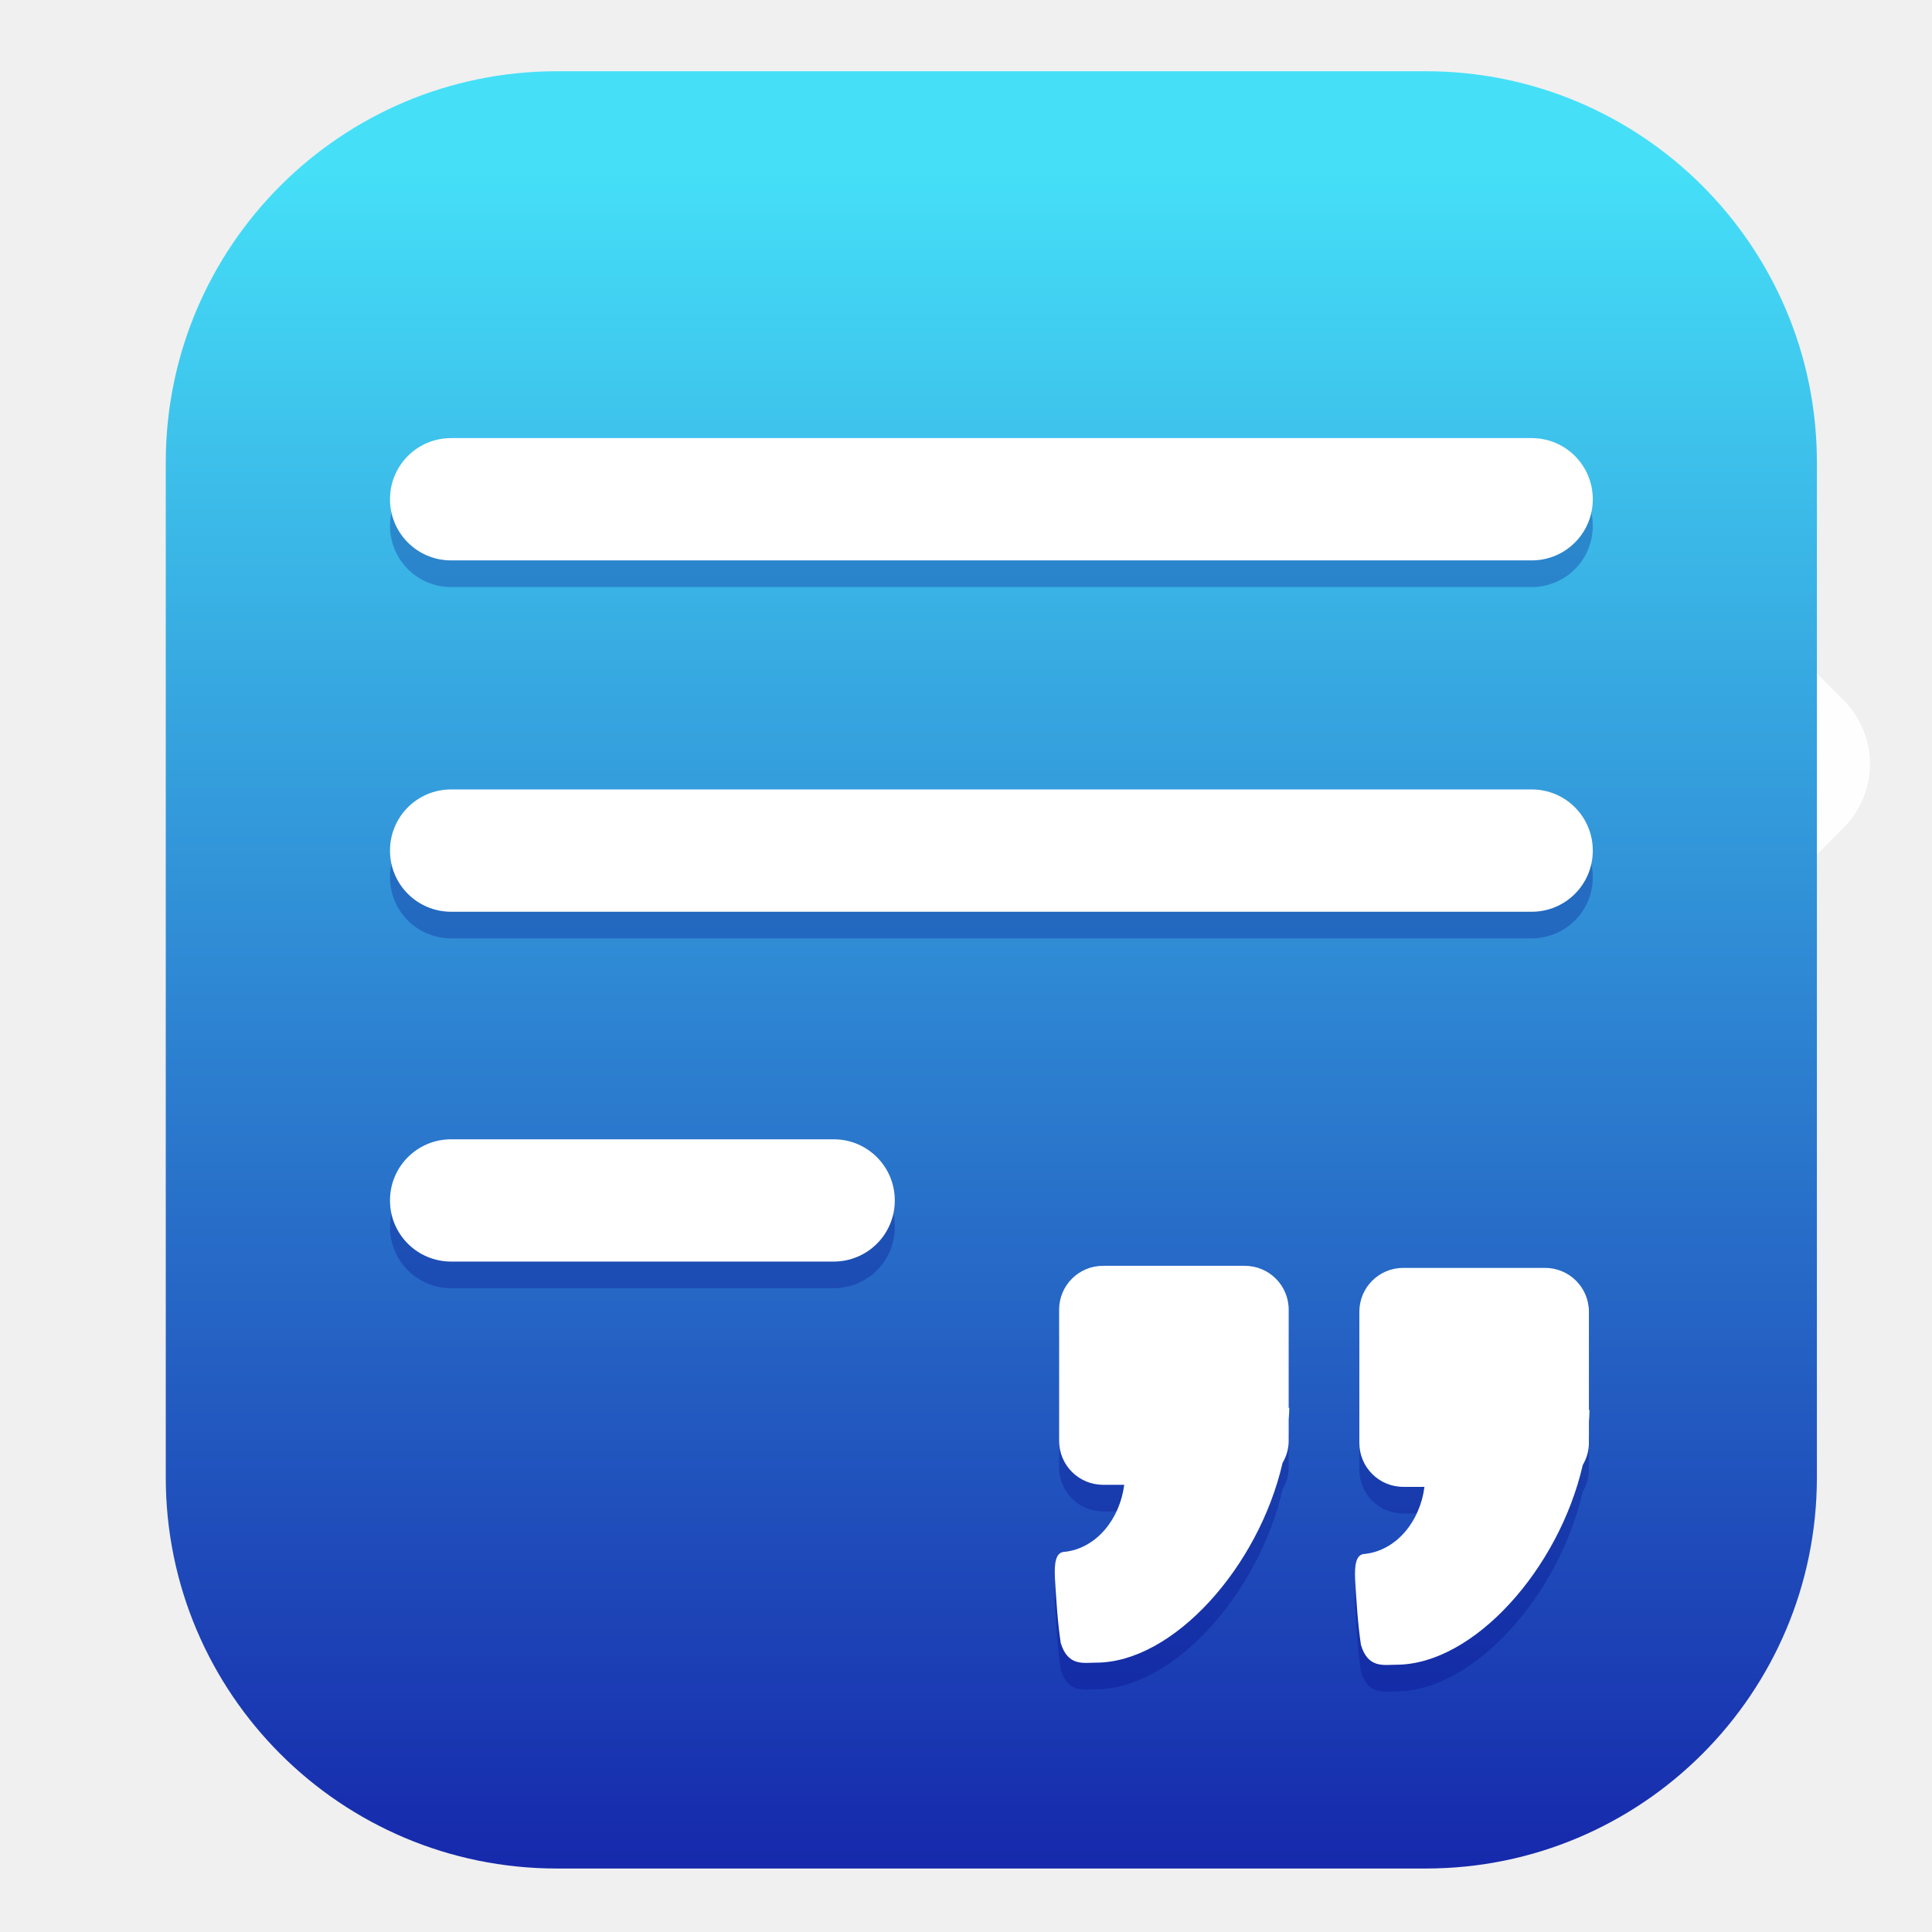
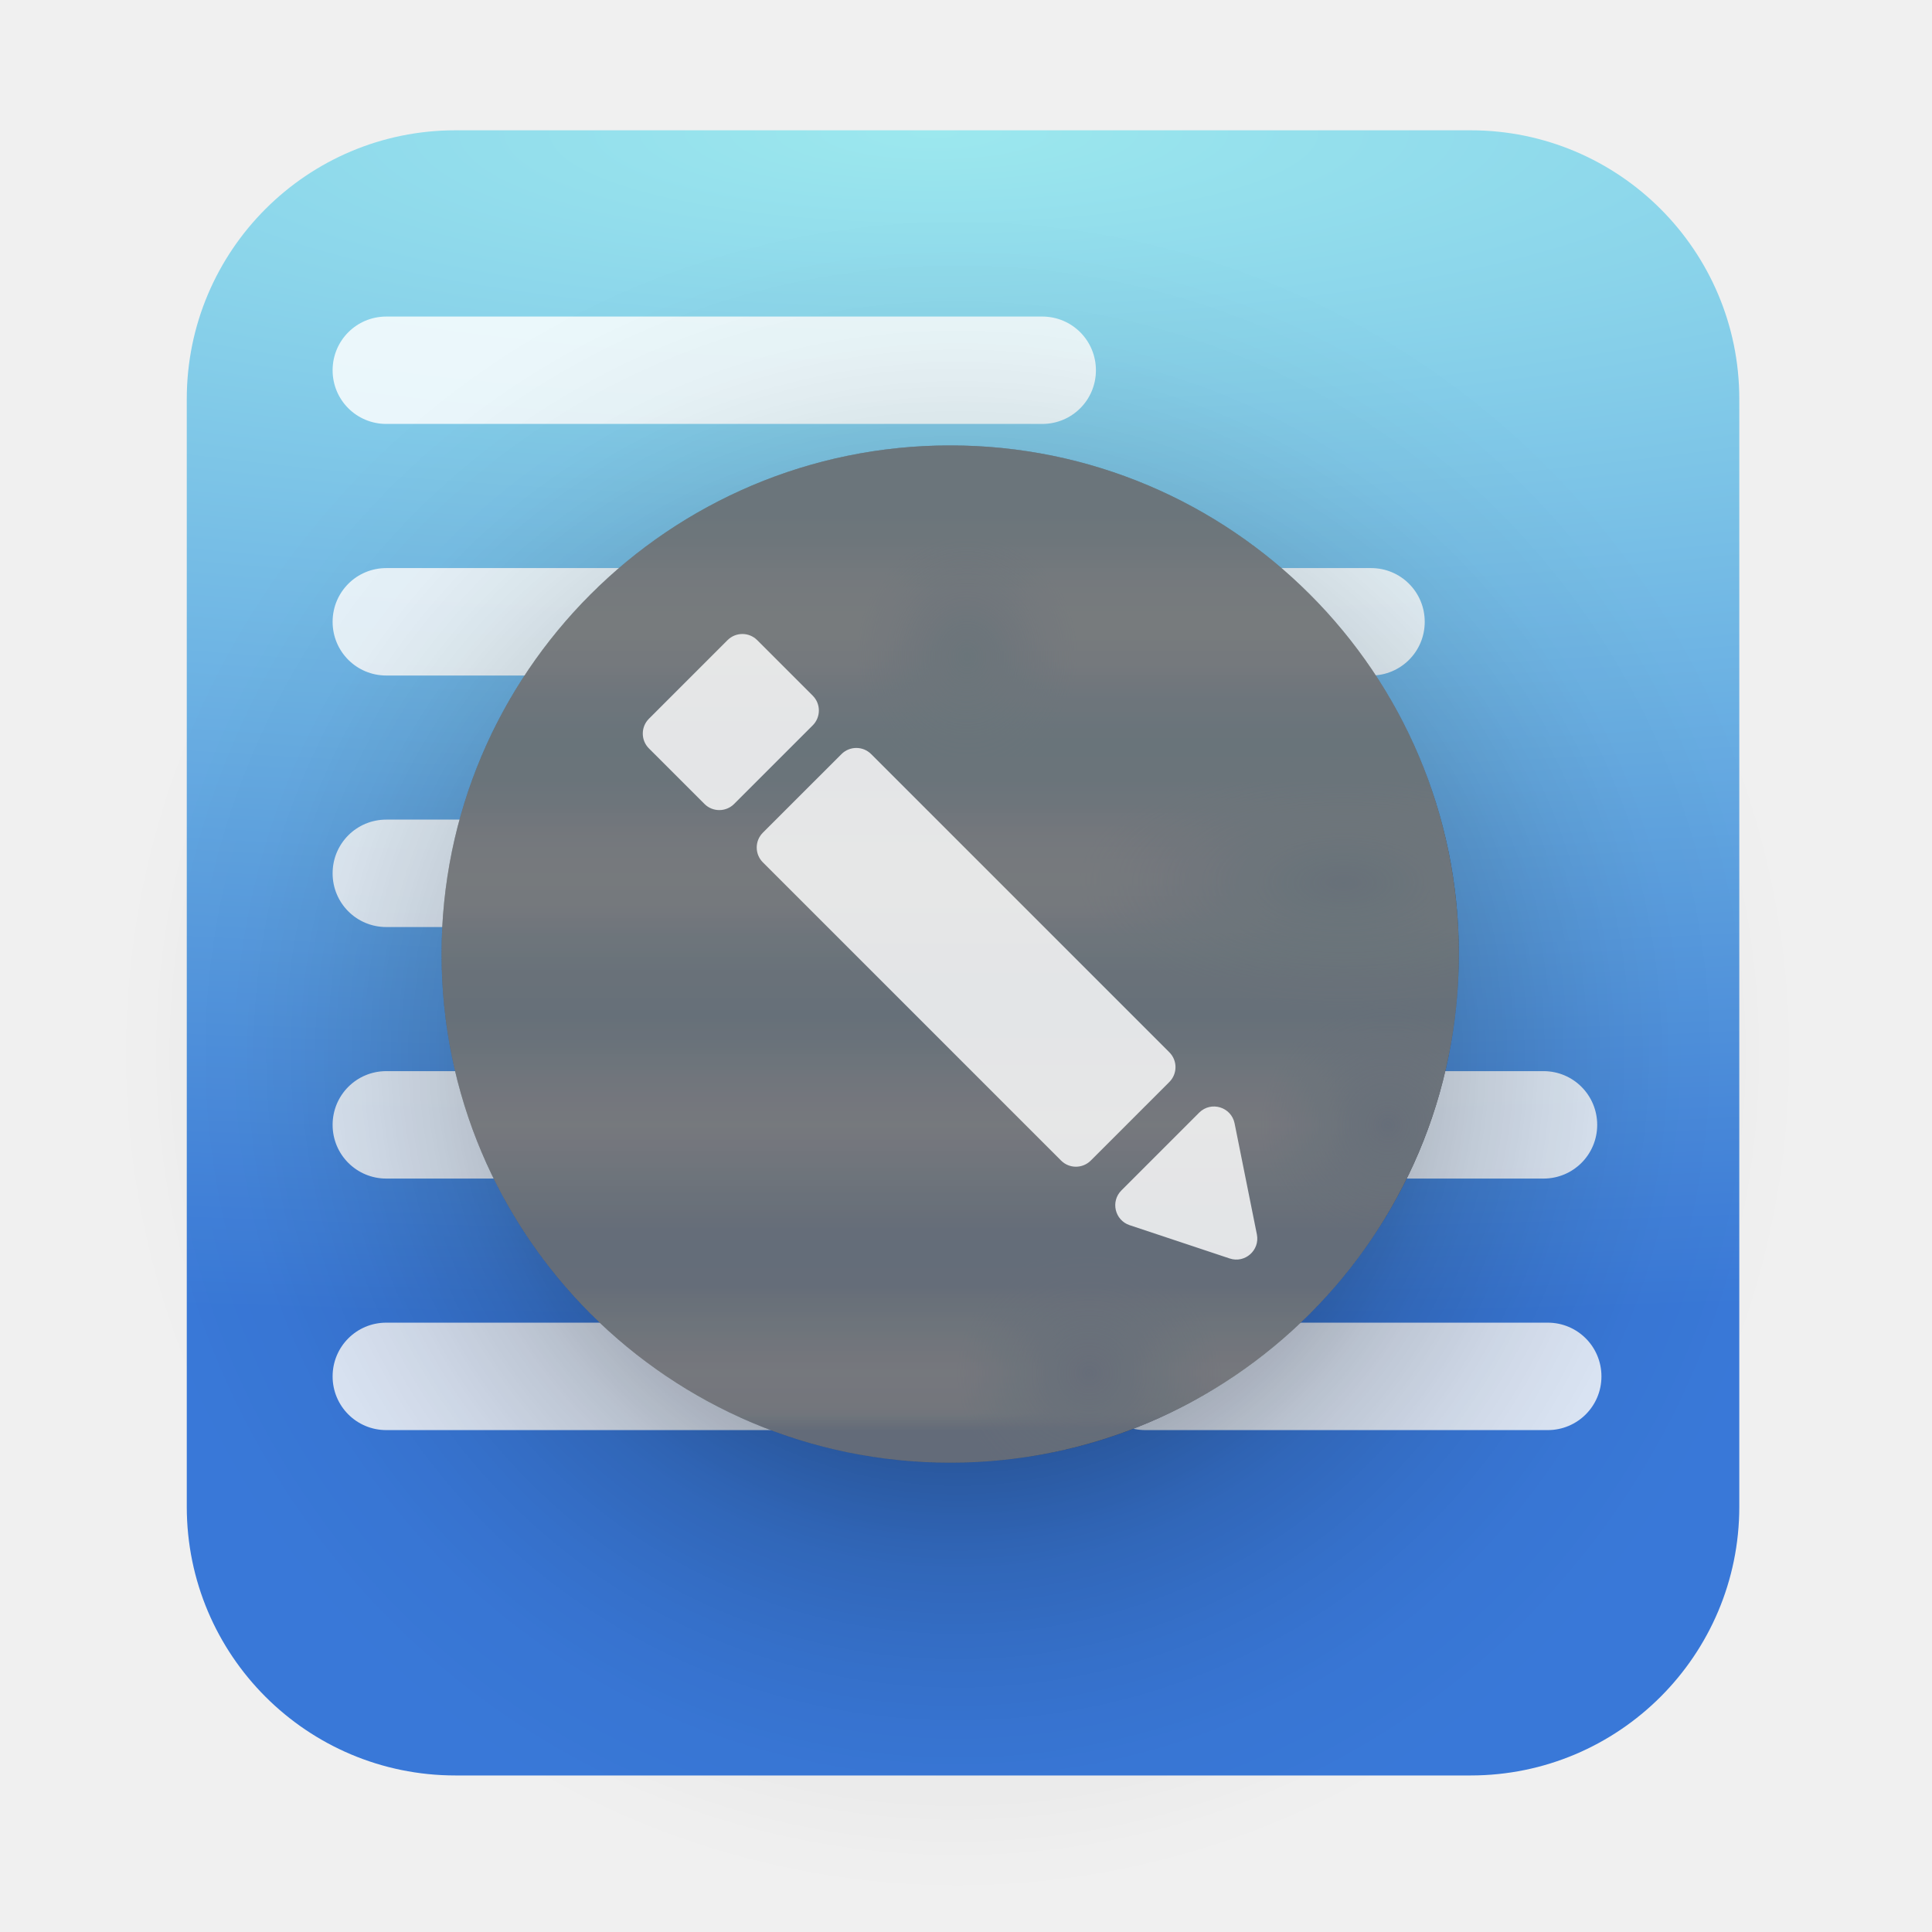
- <svg xmlns="http://www.w3.org/2000/svg" xmlns:xlink="http://www.w3.org/1999/xlink" width="64" height="64" version="1.1" viewBox="0 0 16.933 16.933" id="svg10">
-   <defs id="defs14">
-     <linearGradient xlink:href="#linearGradient2101" id="linearGradient2103" x1="823.25" y1="345.746" x2="823.25" y2="429.307" gradientUnits="userSpaceOnUse" />
-     <linearGradient id="linearGradient2101">
-       <stop style="stop-color:#45e0f8;stop-opacity:1;" offset="0" id="stop2097" />
-       <stop style="stop-color:#1116a4;stop-opacity:1" offset="1" id="stop2099" />
+ <svg xmlns="http://www.w3.org/2000/svg" xmlns:xlink="http://www.w3.org/1999/xlink" width="64" height="64" viewBox="0 0 16.933 16.933" version="1.1" id="svg951">
+   <defs id="defs945">
+     <linearGradient id="linearGradient1217">
+       <stop style="stop-color:#142032;stop-opacity:1;" offset="0" id="stop1213" />
+       <stop style="stop-color:#142032;stop-opacity:0;" offset="1" id="stop1215" />
+     </linearGradient>
+     <linearGradient id="linearGradient1207">
+       <stop style="stop-color:#142132;stop-opacity:1;" offset="0" id="stop1203" />
+       <stop style="stop-color:#142132;stop-opacity:0;" offset="1" id="stop1205" />
+     </linearGradient>
+     <linearGradient id="linearGradient1199">
+       <stop style="stop-color:#152432;stop-opacity:1" offset="0" id="stop1195" />
+       <stop style="stop-color:#1b2a33;stop-opacity:0;" offset="1" id="stop1197" />
+     </linearGradient>
+     <linearGradient id="linearGradient1187">
+       <stop style="stop-color:#1b2a33;stop-opacity:1;" offset="0" id="stop1183" />
+       <stop style="stop-color:#1b2a33;stop-opacity:0;" offset="1" id="stop1185" />
+     </linearGradient>
+     <linearGradient id="linearGradient1047">
+       <stop style="stop-color:#1c2c34;stop-opacity:1" offset="0" id="stop1043" />
+       <stop style="stop-color:#1c2c34;stop-opacity:1" offset="0.026" id="stop1051" />
+       <stop style="stop-color:#1c2c34;stop-opacity:1" offset="0.048" id="stop1053" />
+       <stop style="stop-color:#202e34;stop-opacity:1" offset="0.07" id="stop1055" />
+       <stop style="stop-color:#242f35;stop-opacity:1" offset="0.091" id="stop1081" />
+       <stop style="stop-color:#293236;stop-opacity:1" offset="0.113" id="stop1083" />
+       <stop style="stop-color:#2d3337;stop-opacity:1" offset="0.13" id="stop1085" />
+       <stop style="stop-color:#2f3437;stop-opacity:1" offset="0.153" id="stop1087" />
+       <stop style="stop-color:#2f3437;stop-opacity:1" offset="0.174" id="stop1089" />
+       <stop style="stop-color:#2a3136;stop-opacity:1" offset="0.203" id="stop1091" />
+       <stop style="stop-color:#232e35;stop-opacity:1" offset="0.225" id="stop1093" />
+       <stop style="stop-color:#1d2a34;stop-opacity:1" offset="0.254" id="stop1097" />
+       <stop style="stop-color:#192833;stop-opacity:1" offset="0.283" id="stop1101" />
+       <stop style="stop-color:#1a2833;stop-opacity:1" offset="0.316" id="stop1105" />
+       <stop style="stop-color:#1e2a34;stop-opacity:1" offset="0.34" id="stop1109" />
+       <stop style="stop-color:#272f35;stop-opacity:1" offset="0.374" id="stop1113" />
+       <stop style="stop-color:#2e3237;stop-opacity:1" offset="0.412" id="stop1117" />
+       <stop style="stop-color:#2e3337;stop-opacity:1" offset="0.428" id="stop1121" />
+       <stop style="stop-color:#293036;stop-opacity:1" offset="0.459" id="stop1125" />
+       <stop style="stop-color:#1f2a34;stop-opacity:1" offset="0.49" id="stop1129" />
+       <stop style="stop-color:#172432;stop-opacity:1" offset="0.531" id="stop1133" />
+       <stop style="stop-color:#142332;stop-opacity:1" offset="0.569" id="stop1137" />
+       <stop style="stop-color:#1a2633;stop-opacity:1" offset="0.599" id="stop1143" />
+       <stop style="stop-color:#242c35;stop-opacity:1" offset="0.634" id="stop1147" />
+       <stop style="stop-color:#2d3137;stop-opacity:1" offset="0.682" id="stop1151" />
+       <stop style="stop-color:#202834;stop-opacity:1" offset="0.736" id="stop1155" />
+       <stop style="stop-color:#162232;stop-opacity:1" offset="0.774" id="stop1159" />
+       <stop style="stop-color:#101e31;stop-opacity:1" offset="0.811" id="stop1163" />
+       <stop style="stop-color:#132031;stop-opacity:1" offset="0.85" id="stop1167" />
+       <stop style="stop-color:#212934;stop-opacity:1" offset="0.894" id="stop1171" />
+       <stop style="stop-color:#2c3036;stop-opacity:1" offset="0.939" id="stop1175" />
+       <stop style="stop-color:#262c35;stop-opacity:1" offset="0.982" id="stop1179" />
+       <stop style="stop-color:#0f1c31;stop-opacity:1" offset="1" id="stop1045" />
+     </linearGradient>
+     <linearGradient id="linearGradient939">
+       <stop style="stop-color:#9ce8ee;stop-opacity:1" offset="0" id="stop935" />
+       <stop style="stop-color:#3978d8;stop-opacity:1" offset="1" id="stop937" />
+     </linearGradient>
+     <radialGradient xlink:href="#linearGradient939" id="radialGradient941" cx="8.182" cy="1.568" fx="8.182" fy="1.568" r="6.803" gradientTransform="matrix(6.547086,0,0,1.530679,-45.38354,-1.23683)" gradientUnits="userSpaceOnUse" />
+     <clipPath clipPathUnits="userSpaceOnUse" id="clipPath1015">
+       <circle style="opacity:1;fill:#000000;fill-opacity:0.391;stroke-width:3;stroke-linecap:square;stroke-linejoin:round" id="circle1017" cx="7.992" cy="8.352" r="4.458" />
+     </clipPath>
+     <linearGradient xlink:href="#linearGradient1047" id="linearGradient1049" x1="18.789" y1="4.105" x2="18.789" y2="12.531" gradientUnits="userSpaceOnUse" gradientTransform="translate(0.9922509)" />
+     <radialGradient xlink:href="#linearGradient1187" id="radialGradient1189" cx="20.338" cy="-2.192" fx="20.338" fy="-2.192" r="4.458" gradientUnits="userSpaceOnUse" gradientTransform="matrix(0.2179692,0,0,0.2471779,15.37443,6.287254)" />
+     <radialGradient xlink:href="#linearGradient1199" id="radialGradient1193" gradientUnits="userSpaceOnUse" gradientTransform="matrix(0.5232858,0,0,0.2471779,6.901973,6.287254)" cx="30.965" cy="5.82" fx="30.965" fy="5.82" r="4.458" />
+     <radialGradient xlink:href="#linearGradient1207" id="radialGradient1209" cx="34.874" cy="14.418" fx="34.874" fy="14.418" r="4.458" gradientUnits="userSpaceOnUse" gradientTransform="matrix(0.2522785,0,0,0.2471779,14.69992,6.287254)" />
+     <radialGradient xlink:href="#linearGradient1217" id="radialGradient1219" cx="24.321" cy="23.21" fx="24.321" fy="23.21" r="4.458" gradientUnits="userSpaceOnUse" gradientTransform="matrix(0.2614468,0,0,0.2471779,14.51968,6.287254)" />
+     <radialGradient xlink:href="#linearGradient929" id="radialGradient935" gradientUnits="userSpaceOnUse" gradientTransform="matrix(0.1366255,0,0,0.1366255,-17.68189,-11.11301)" cx="190.85" cy="148.928" fx="190.85" fy="148.928" r="53.835" />
+     <linearGradient id="linearGradient929">
+       <stop style="stop-color:#000000;stop-opacity:1;" offset="0" id="stop925" />
+       <stop style="stop-color:#000000;stop-opacity:0.741;" offset="0.278" id="stop961" />
+       <stop style="stop-color:#000000;stop-opacity:0.263;" offset="0.584" id="stop963" />
+       <stop style="stop-color:#000000;stop-opacity:0.216;" offset="0.623" id="stop967" />
+       <stop style="stop-color:#000000;stop-opacity:0.173;" offset="0.669" id="stop971" />
+       <stop style="stop-color:#000000;stop-opacity:0.133;" offset="0.71" id="stop975" />
+       <stop style="stop-color:#000000;stop-opacity:0.09;" offset="0.763" id="stop979" />
+       <stop style="stop-color:#000000;stop-opacity:0.067;" offset="0.797" id="stop977" />
+       <stop style="stop-color:#000000;stop-opacity:0.031;" offset="0.866" id="stop981" />
+       <stop style="stop-color:#000000;stop-opacity:0.027;" offset="0.888" id="stop947" />
+       <stop style="stop-color:#000000;stop-opacity:0.024;" offset="0.905" id="stop983" />
+       <stop style="stop-color:#000000;stop-opacity:0.02;" offset="0.918" id="stop987" />
+       <stop style="stop-color:#000000;stop-opacity:0.012;" offset="0.945" id="stop991" />
+       <stop style="stop-color:#000000;stop-opacity:0;" offset="1" id="stop927" />
    </linearGradient>
  </defs>
-   <path d="m15.033 5.011 1.123 1.123c0.311 0.311 0.311 0.812-1e-6 1.123l-6.735 6.735-2.806 0.561 0.561-2.806 6.735-6.735c0.311-0.311 0.812-0.311 1.123-3e-7z" fill="#ffffff" opacity=".9" stroke-linecap="round" stroke-linejoin="round" stroke-width=".427" style="paint-order:stroke fill markers" id="path2" />
-   <path transform="scale(.26458)" d="m17 10v4h-7v1h7v6h-7v1h7v6h-7v1h7v6h-7v1h7v6h-7v1h7v6h-7v1h7v4h1v-4h8l0.199-1h-8.199v-6h10.514l1-1h-11.514v-6h17.514l1-1h-18.514v-6h24.516l1-1h-25.516v-6h31.516l0.484-0.484v-0.516h-32v-6h32v-1h-32v-4h-1zm29.486 32-1 1h4.514v-1h-3.514zm-7 7-1 1h11.514v-1h-10.514z" fill="#ffffff" opacity=".1" stroke-linecap="round" stroke-linejoin="round" stroke-width="1.316" style="paint-order:stroke fill markers" id="path6" />
-   <g id="g2166" transform="matrix(0.1972805,0,0,0.1972805,-154.4047,-66.80354)">
-     <rect style="opacity:1;fill:url(#linearGradient2103);fill-opacity:1;stroke:none;stroke-width:0.2;stroke-linecap:round;stroke-linejoin:round;stroke-miterlimit:4;stroke-dasharray:none;stroke-opacity:1" id="rect2095" width="73.354" height="79.847" x="790.03" y="341.787" rx="17.377" ry="17.377" />
-     <path id="path2137-6" style="fill:#000080;fill-opacity:0.265;stroke:none;stroke-width:0.2;stroke-linecap:round;stroke-linejoin:round;stroke-miterlimit:4;stroke-dasharray:none;stroke-opacity:1" d="m 802.709,359.268 c -1.505,0 -2.717,1.212 -2.717,2.717 0,1.505 1.212,2.717 2.717,2.717 h 48.002 c 1.505,0 2.717,-1.212 2.717,-2.717 0,-1.505 -1.212,-2.717 -2.717,-2.717 z m 0,15.609 c -1.505,0 -2.717,1.212 -2.717,2.717 0,1.505 1.212,2.717 2.717,2.717 h 48.002 c 1.505,0 2.717,-1.212 2.717,-2.717 0,-1.505 -1.212,-2.717 -2.717,-2.717 z m 0,15.543 c -1.505,0 -2.717,1.212 -2.717,2.717 0,1.505 1.212,2.715 2.717,2.715 h 16.992 c 1.505,0 2.717,-1.21 2.717,-2.715 0,-1.505 -1.212,-2.717 -2.717,-2.717 z m 28.963,5.621 c -1.081,0 -1.953,0.87 -1.953,1.951 v 5.824 c 0,1.081 0.872,1.953 1.953,1.953 h 0.939 c -0.192,1.517 -1.23,2.821 -2.641,2.979 -0.412,0 -0.467,0.521 -0.438,1.146 0.06,0.984 0.117,1.956 0.258,2.898 0.314,1.056 1.021,0.879 1.566,0.879 3.431,0 7.227,-4.247 8.289,-8.873 0.169,-0.289 0.273,-0.622 0.273,-0.982 v -0.938 c 0.009,-0.177 0.027,-0.355 0.027,-0.531 l -0.027,0.012 v -4.367 c 0,-1.081 -0.872,-1.951 -1.953,-1.951 z m 13.338,0.092 c -1.081,0 -1.953,0.87 -1.953,1.951 v 5.824 c 0,1.081 0.872,1.953 1.953,1.953 h 0.939 c -0.192,1.517 -1.23,2.821 -2.641,2.979 -0.412,0 -0.467,0.521 -0.438,1.146 0.06,0.984 0.117,1.956 0.258,2.898 0.314,1.056 1.021,0.879 1.566,0.879 3.431,0 7.227,-4.247 8.289,-8.873 0.169,-0.289 0.273,-0.622 0.273,-0.982 v -0.938 c 0.009,-0.177 0.027,-0.355 0.027,-0.531 l -0.027,0.012 v -4.367 c 0,-1.081 -0.872,-1.951 -1.953,-1.951 z" />
-     <path id="rect2105-7" style="fill:#ffffff;fill-opacity:1;stroke:none;stroke-width:0.2;stroke-linecap:round;stroke-linejoin:round;stroke-miterlimit:4;stroke-dasharray:none;stroke-opacity:1" d="m 802.709,358.085 c -1.505,0 -2.717,1.212 -2.717,2.717 0,1.505 1.212,2.717 2.717,2.717 h 48.002 c 1.505,0 2.717,-1.212 2.717,-2.717 0,-1.505 -1.212,-2.717 -2.717,-2.717 z m 0,15.609 c -1.505,0 -2.717,1.212 -2.717,2.717 0,1.505 1.212,2.717 2.717,2.717 h 48.002 c 1.505,0 2.717,-1.212 2.717,-2.717 0,-1.505 -1.212,-2.717 -2.717,-2.717 z m 0,15.543 c -1.505,0 -2.717,1.212 -2.717,2.717 0,1.505 1.212,2.715 2.717,2.715 h 16.992 c 1.505,0 2.717,-1.21 2.717,-2.715 0,-1.505 -1.212,-2.717 -2.717,-2.717 z m 28.963,5.621 c -1.081,0 -1.953,0.87 -1.953,1.951 v 5.824 c 0,1.081 0.872,1.953 1.953,1.953 h 0.939 c -0.192,1.517 -1.23,2.821 -2.641,2.979 -0.412,0 -0.467,0.521 -0.438,1.146 0.06,0.984 0.117,1.956 0.258,2.898 0.314,1.056 1.021,0.879 1.566,0.879 3.431,0 7.227,-4.247 8.289,-8.873 0.169,-0.289 0.273,-0.622 0.273,-0.982 v -0.938 c 0.009,-0.177 0.027,-0.355 0.027,-0.531 l -0.027,0.012 v -4.367 c 0,-1.081 -0.872,-1.951 -1.953,-1.951 z m 13.338,0.092 c -1.081,0 -1.953,0.87 -1.953,1.951 v 5.824 c 0,1.081 0.872,1.953 1.953,1.953 h 0.939 c -0.192,1.517 -1.23,2.821 -2.641,2.979 -0.412,0 -0.467,0.521 -0.438,1.146 0.06,0.984 0.117,1.956 0.258,2.898 0.314,1.056 1.021,0.879 1.566,0.879 3.431,0 7.227,-4.247 8.289,-8.873 0.169,-0.289 0.273,-0.622 0.273,-0.982 v -0.938 c 0.009,-0.177 0.027,-0.355 0.027,-0.531 l -0.027,0.012 v -4.367 c 0,-1.081 -0.872,-1.951 -1.953,-1.951 z" />
+   <g id="layer1">
+     <rect style="opacity:1;fill:url(#radialGradient941);fill-opacity:1;stroke-width:3;stroke-linecap:square;stroke-linejoin:round" id="rect933" width="13.607" height="14.419" x="1.637" y="1.142" rx="2.355" ry="2.355" />
+     <path id="rect943" style="opacity:1;fill:#ffffff;fill-opacity:0.832;stroke-width:11.339;stroke-linecap:square;stroke-linejoin:round" d="M 12.797 10.486 C 11.811 10.486 11.018 11.28 11.018 12.266 C 11.018 13.251 11.811 14.043 12.797 14.043 L 34.525 14.043 C 35.511 14.043 36.303 13.251 36.303 12.266 C 36.303 11.28 35.511 10.486 34.525 10.486 L 12.797 10.486 z M 12.797 18.818 C 11.811 18.818 11.018 19.612 11.018 20.598 C 11.018 21.583 11.811 22.377 12.797 22.377 L 27.711 22.377 C 28.696 22.377 29.49 21.583 29.49 20.598 C 29.49 19.612 28.696 18.818 27.711 18.818 L 12.797 18.818 z M 35.203 18.818 C 34.218 18.818 33.424 19.612 33.424 20.598 C 33.424 21.583 34.218 22.377 35.203 22.377 L 45.418 22.377 C 46.403 22.377 47.195 21.583 47.195 20.598 C 47.195 19.612 46.403 18.818 45.418 18.818 L 35.203 18.818 z M 12.797 27.15 C 11.811 27.15 11.018 27.944 11.018 28.93 C 11.018 29.915 11.811 30.709 12.797 30.709 L 31.934 30.709 C 32.919 30.709 33.711 29.915 33.711 28.93 C 33.711 27.944 32.919 27.15 31.934 27.15 L 12.797 27.15 z M 12.797 35.482 C 11.811 35.482 11.018 36.276 11.018 37.262 C 11.018 38.247 11.811 39.041 12.797 39.041 L 39.451 39.041 C 40.437 39.041 41.23 38.247 41.23 37.262 C 41.23 36.276 40.437 35.482 39.451 35.482 L 12.797 35.482 z M 46.32 35.482 C 45.335 35.482 44.543 36.276 44.543 37.262 C 44.543 38.247 45.335 39.041 46.32 39.041 L 51.129 39.041 C 52.114 39.041 52.908 38.247 52.908 37.262 C 52.908 36.276 52.114 35.482 51.129 35.482 L 46.32 35.482 z M 12.797 43.814 C 11.811 43.814 11.018 44.608 11.018 45.594 C 11.018 46.579 11.811 47.373 12.797 47.373 L 31.934 47.373 C 32.919 47.373 33.711 46.579 33.711 45.594 C 33.711 44.608 32.919 43.814 31.934 43.814 L 12.797 43.814 z M 37.943 43.814 C 36.958 43.814 36.164 44.608 36.164 45.594 C 36.164 46.579 36.958 47.373 37.943 47.373 L 51.27 47.373 C 52.255 47.373 53.049 46.579 53.049 45.594 C 53.049 44.608 52.255 43.814 51.27 43.814 L 37.943 43.814 z " transform="scale(0.2645833)" />
+     <circle style="opacity:0.642;fill:url(#radialGradient935);fill-opacity:1;stroke:none;stroke-width:4.282;stroke-linecap:round;stroke-linejoin:round;stroke-miterlimit:4;stroke-dasharray:none;stroke-opacity:1" id="circle923" cx="8.393" cy="9.234" r="7.355" />
+     <g id="g1226" transform="translate(-11.33193,0.00986672)">
+       <circle style="opacity:1;fill:url(#linearGradient1049);fill-opacity:1;stroke-width:3;stroke-linecap:square;stroke-linejoin:round" id="path965" cx="19.66" cy="8.352" r="4.458" />
+       <circle style="opacity:1;fill:url(#radialGradient1189);fill-opacity:1;stroke-width:3;stroke-linecap:square;stroke-linejoin:round" id="circle1181" cx="19.66" cy="8.352" r="4.458" />
+       <circle style="opacity:1;fill:url(#radialGradient1193);fill-opacity:1;stroke-width:3;stroke-linecap:square;stroke-linejoin:round" id="circle1191" cx="19.66" cy="8.352" r="4.458" />
+       <circle style="opacity:1;fill:url(#radialGradient1209);fill-opacity:1;stroke-width:3;stroke-linecap:square;stroke-linejoin:round" id="circle1201" cx="19.66" cy="8.352" r="4.458" />
+       <circle style="opacity:1;fill:url(#radialGradient1219);fill-opacity:1;stroke-width:3;stroke-linecap:square;stroke-linejoin:round" id="circle1211" cx="19.66" cy="8.352" r="4.458" />
+     </g>
+     <g id="path1377" style="opacity:1;fill:#ffffff;fill-opacity:0.818" transform="matrix(0.5202332,-0.5202332,0.5202332,0.5202332,-8.348604,16.94403)">
+       <path id="path1390" style="color:#000000;font-style:normal;font-variant:normal;font-weight:normal;font-stretch:normal;font-size:medium;line-height:normal;font-family:sans-serif;font-variant-ligatures:normal;font-variant-position:normal;font-variant-caps:normal;font-variant-numeric:normal;font-variant-alternates:normal;font-variant-east-asian:normal;font-feature-settings:normal;font-variation-settings:normal;text-indent:0;text-align:start;text-decoration:none;text-decoration-line:none;text-decoration-style:solid;text-decoration-color:#000000;letter-spacing:normal;word-spacing:normal;text-transform:none;writing-mode:lr-tb;direction:ltr;text-orientation:mixed;dominant-baseline:auto;baseline-shift:baseline;text-anchor:start;white-space:normal;shape-padding:0;shape-margin:0;inline-size:0;clip-rule:nonzero;display:inline;overflow:visible;visibility:visible;isolation:auto;mix-blend-mode:normal;color-interpolation:sRGB;color-interpolation-filters:linearRGB;solid-color:#000000;solid-opacity:1;vector-effect:none;fill:#ffffff;fill-opacity:0.818;fill-rule:nonzero;stroke:none;stroke-width:1.89;stroke-linecap:round;stroke-linejoin:round;stroke-miterlimit:4;stroke-dasharray:none;stroke-dashoffset:0;stroke-opacity:1;color-rendering:auto;image-rendering:auto;shape-rendering:auto;text-rendering:auto;enable-background:accumulate;stop-color:#000000;stop-opacity:1" d="m 89.652,12.32 c -0.521,8.92e-4 -0.944,0.424 -0.943,0.945 v 3.535 c -1.86e-4,0.521 0.422,0.944 0.943,0.945 h 5.006 c 0.522,1.86e-4 0.945,-0.423 0.945,-0.945 v -3.535 c 1.86e-4,-0.522 -0.423,-0.945 -0.945,-0.945 z m 0,7.255 c -0.521,8.92e-4 -0.944,0.424 -0.943,0.945 V 39.508 c -1.86e-4,0.521 0.422,0.944 0.943,0.945 h 5.006 c 0.522,1.86e-4 0.945,-0.423 0.945,-0.945 V 20.521 c 1.85e-4,-0.522 -0.423,-0.945 -0.945,-0.945 z m 0.029,22.804 c -0.702,-9.47e-4 -1.16,0.737 -0.848,1.365 l 2.125,4.246 c 0.323,0.651 1.23,0.708 1.633,0.104 l 2.826,-4.246 c 0.417,-0.626 -0.029,-1.465 -0.781,-1.469 z" transform="scale(0.2645833)" />
+     </g>
+     <g id="g988" transform="translate(-11.33193,0.00986672)" style="fill:#ffffff;fill-opacity:0.083">
+       <circle style="opacity:1;fill:#ffffff;fill-opacity:0.083;stroke-width:3;stroke-linecap:square;stroke-linejoin:round" id="circle978" cx="19.66" cy="8.352" r="4.458" />
+       <circle style="opacity:1;fill:#ffffff;fill-opacity:0.083;stroke-width:3;stroke-linecap:square;stroke-linejoin:round" id="circle980" cx="19.66" cy="8.352" r="4.458" />
+       <circle style="opacity:1;fill:#ffffff;fill-opacity:0.083;stroke-width:3;stroke-linecap:square;stroke-linejoin:round" id="circle982" cx="19.66" cy="8.352" r="4.458" />
+       <circle style="opacity:1;fill:#ffffff;fill-opacity:0.083;stroke-width:3;stroke-linecap:square;stroke-linejoin:round" id="circle984" cx="19.66" cy="8.352" r="4.458" />
+       <circle style="opacity:1;fill:#ffffff;fill-opacity:0.083;stroke-width:3;stroke-linecap:square;stroke-linejoin:round" id="circle986" cx="19.66" cy="8.352" r="4.458" />
+     </g>
  </g>
</svg>
